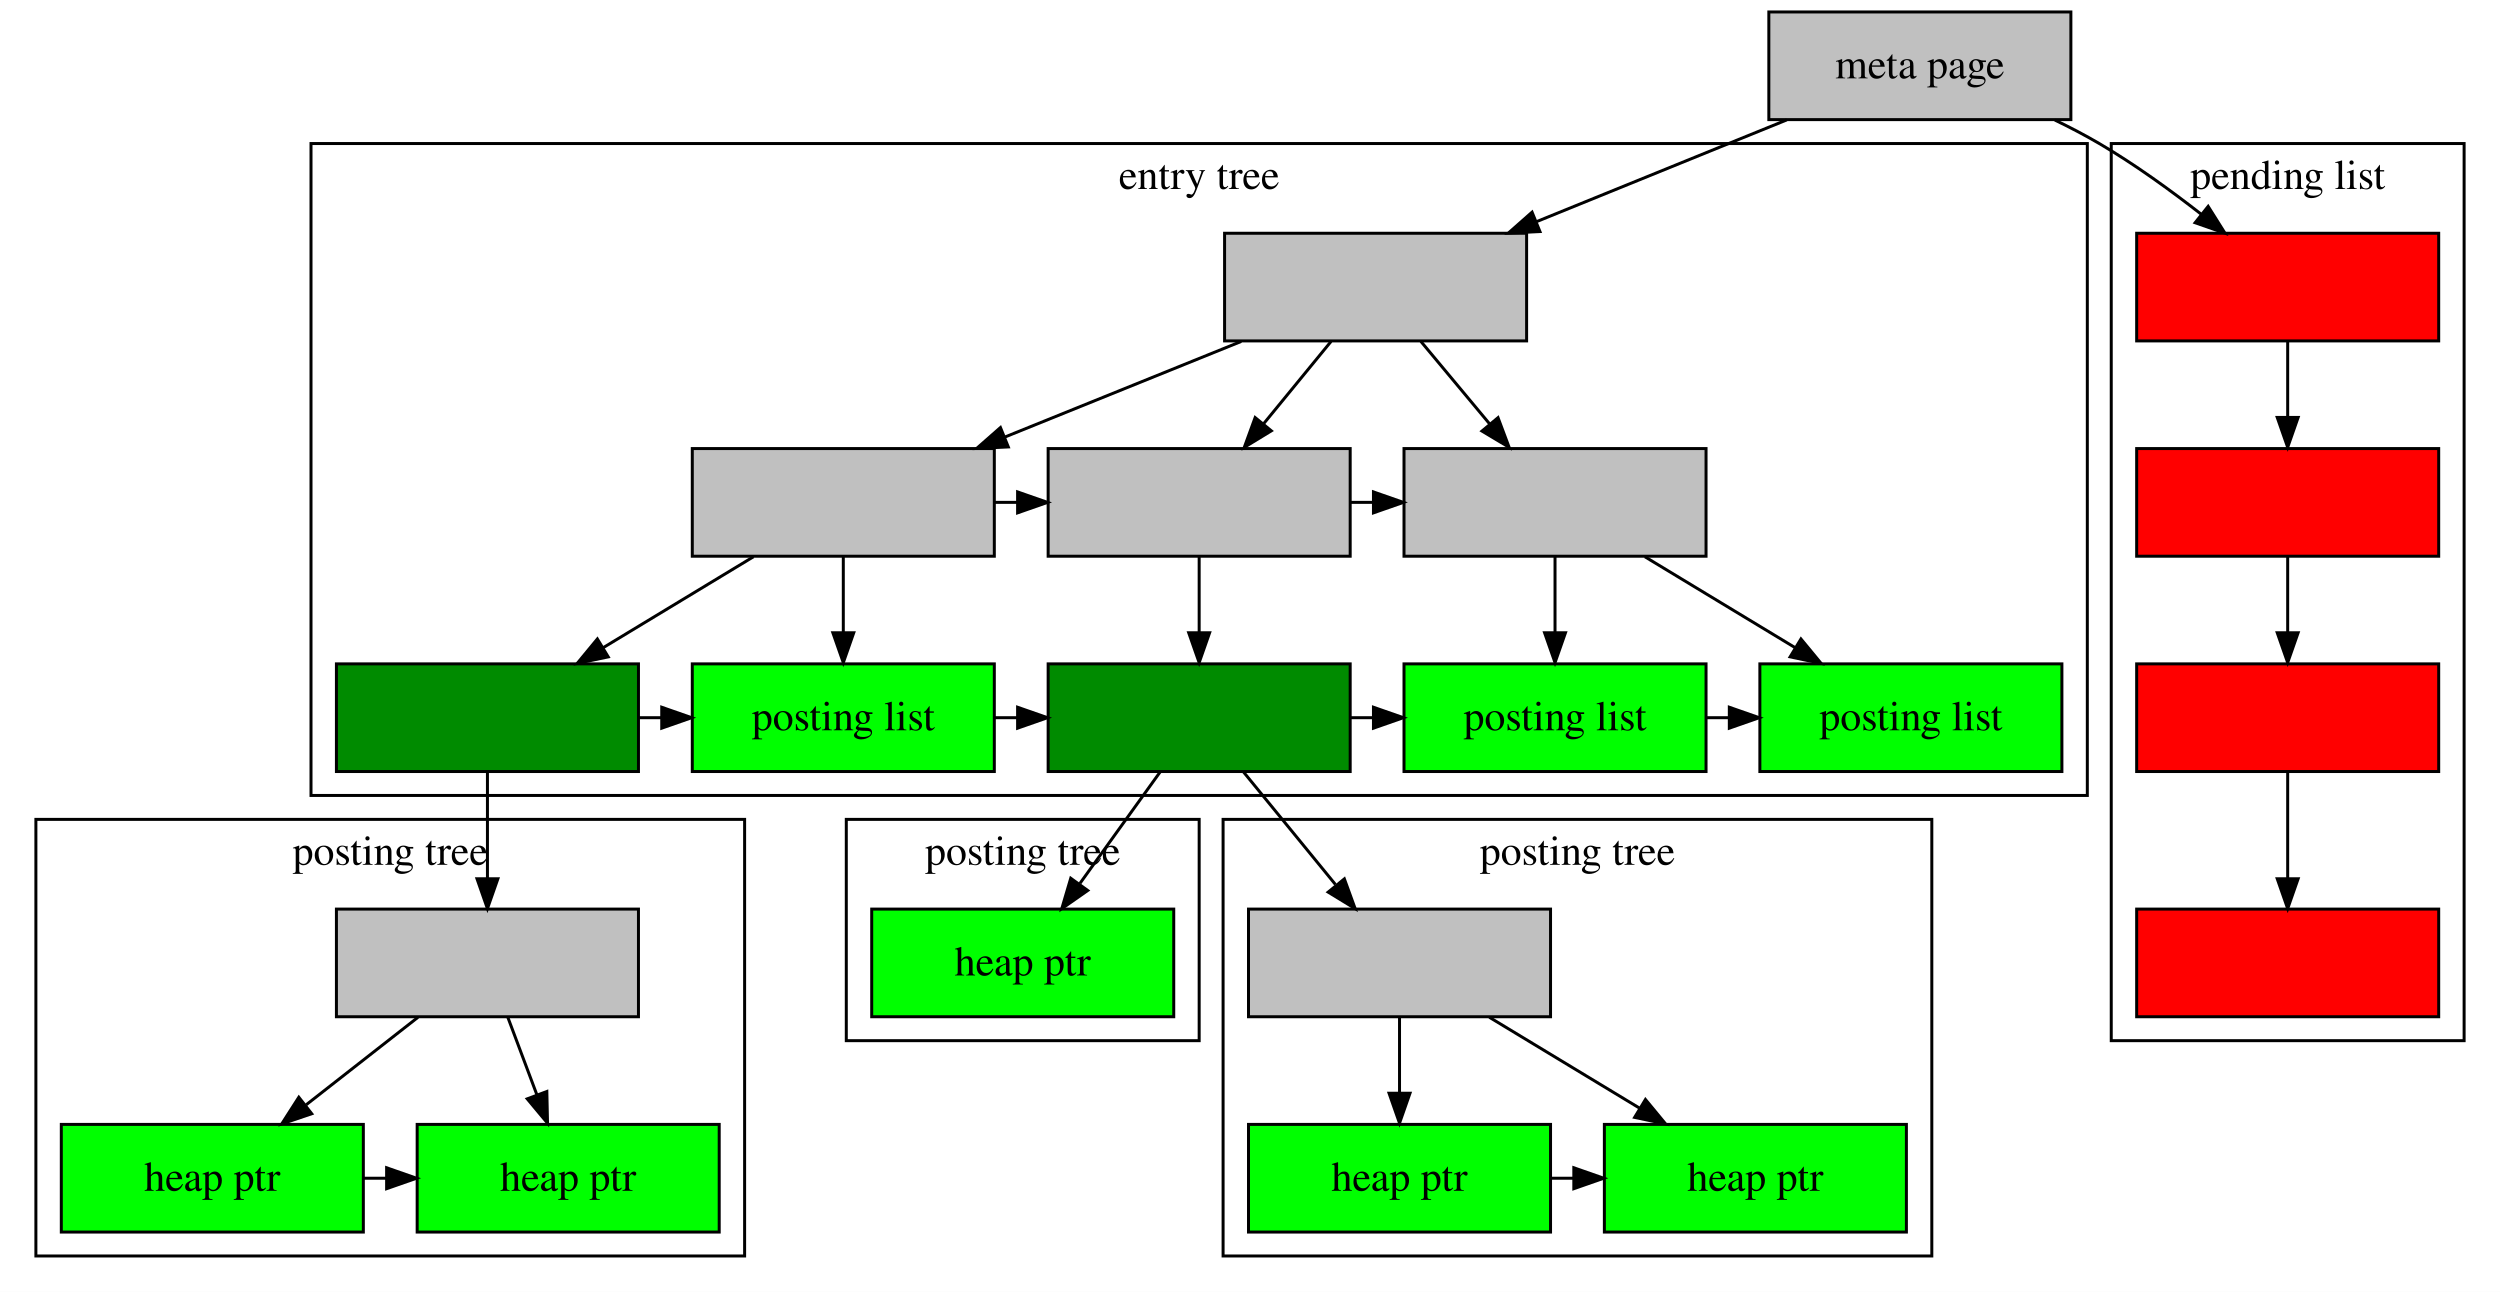
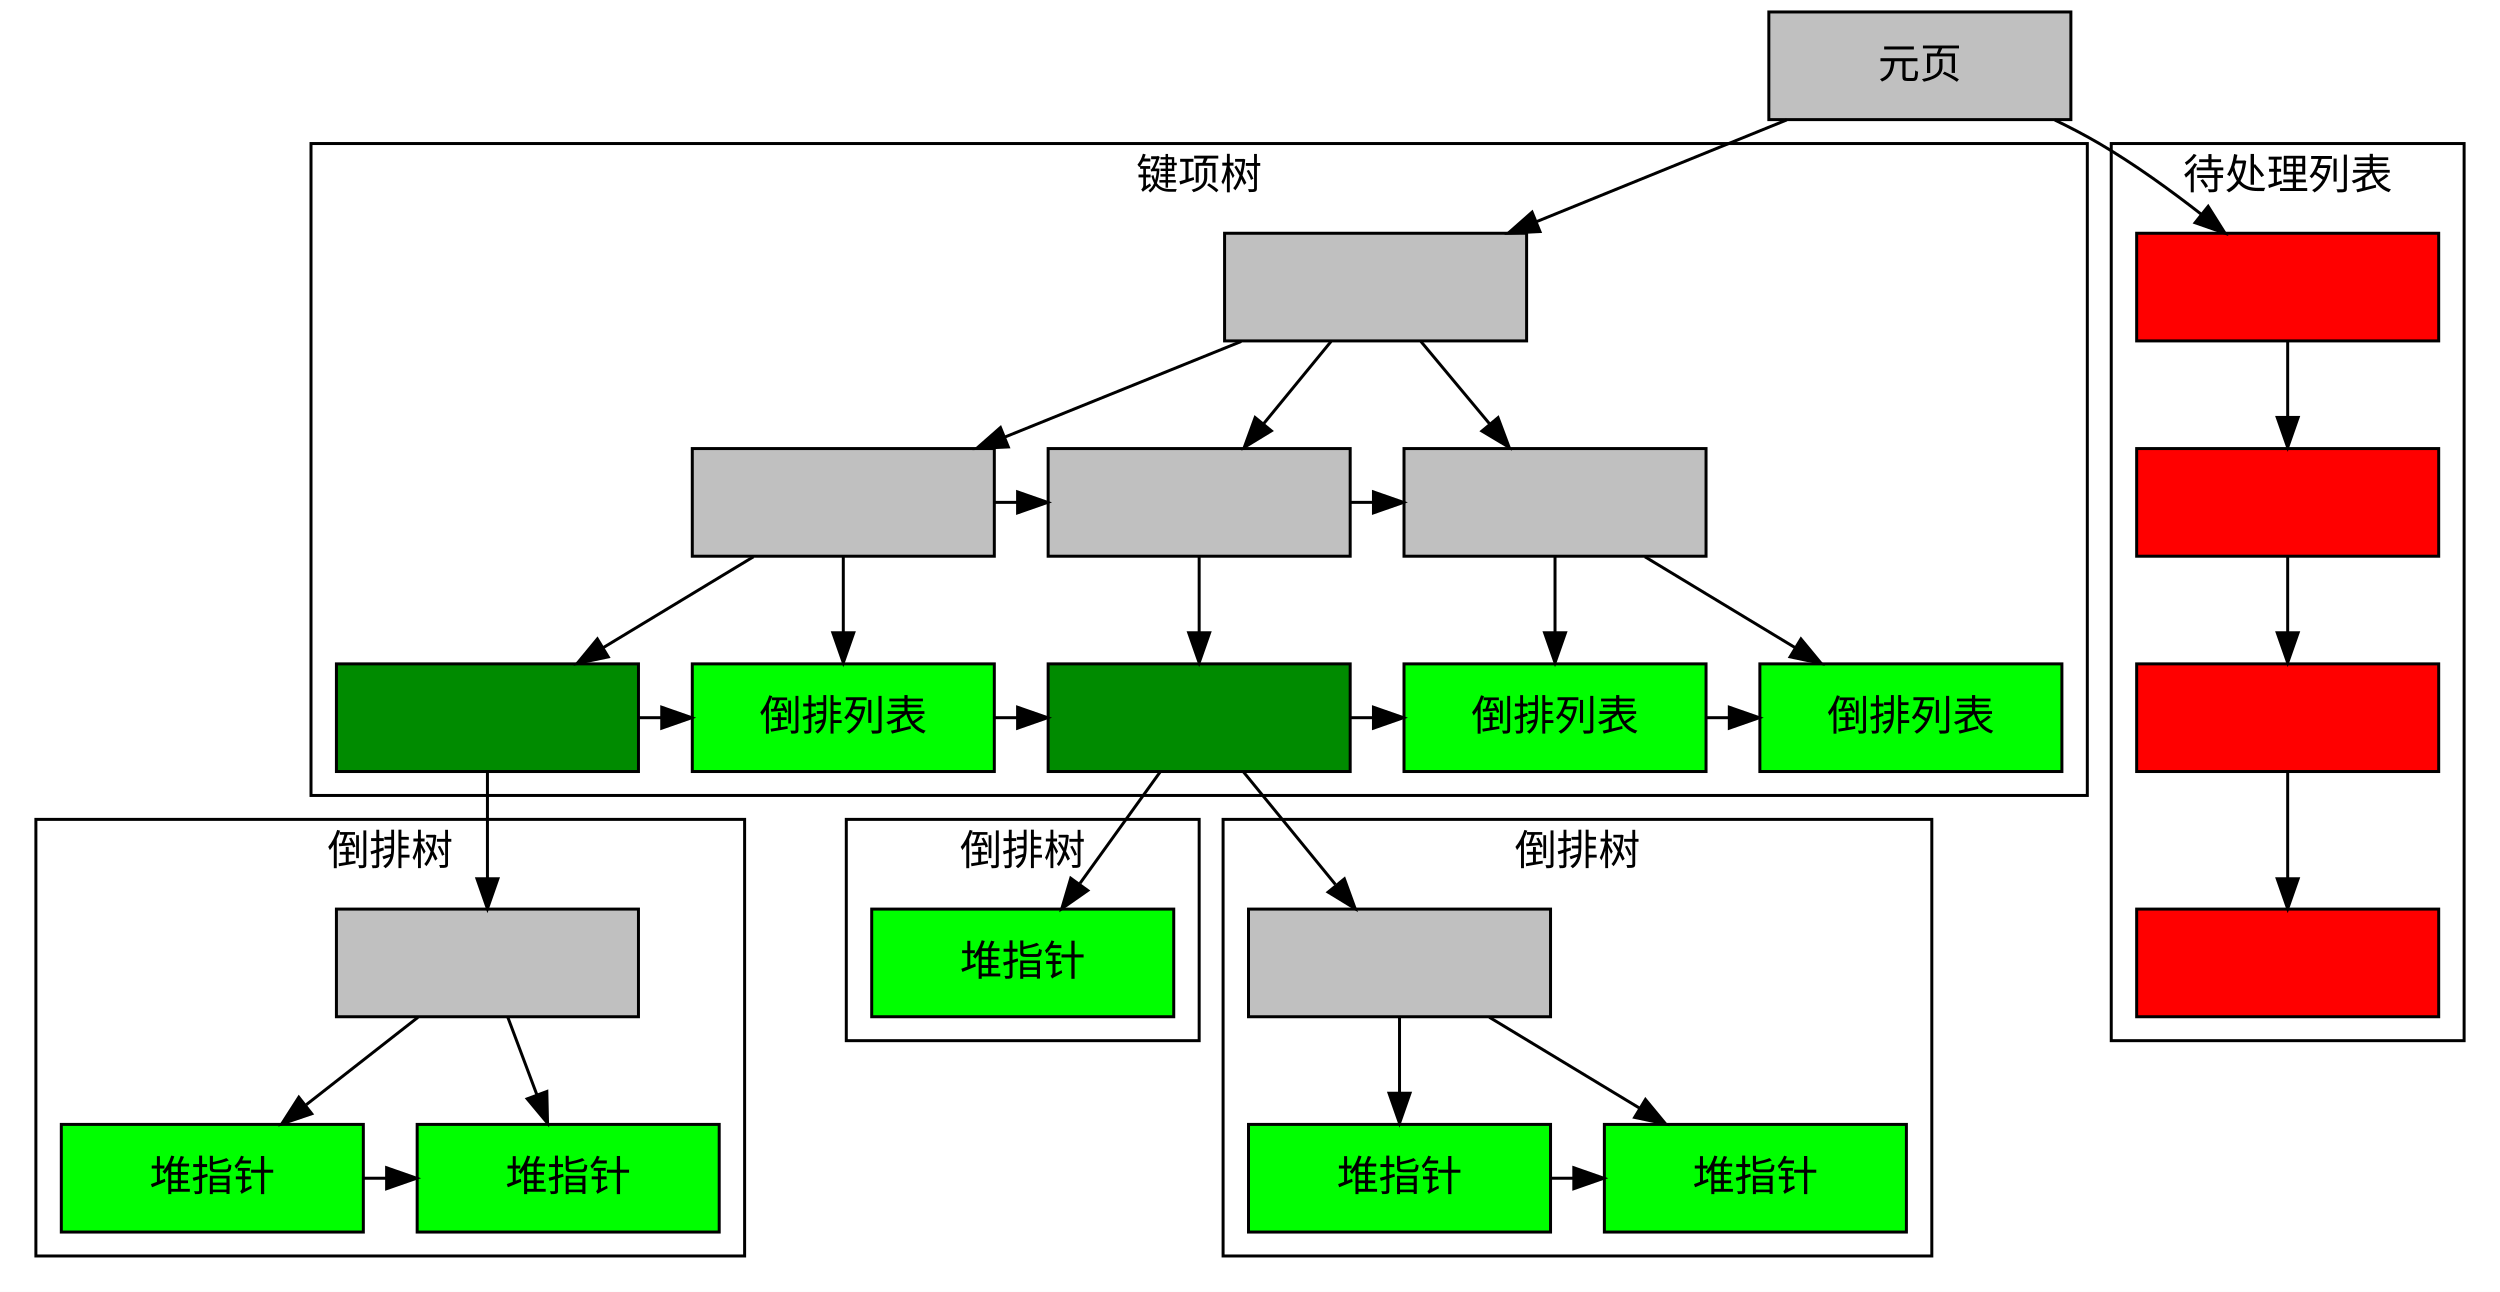
<svg xmlns="http://www.w3.org/2000/svg" width="836pt" height="432pt" viewBox="0.00 0.00 836.00 432.00">
  <g id="graph0" class="graph" transform="scale(1 1) rotate(0) translate(4 428)">
    <polygon fill="#ffffff" stroke="none" points="-4,4 -4,-428 832,-428 832,4 -4,4" />
    <g id="clust1" class="cluster">
      <polygon fill="none" stroke="#000000" points="100,-162 100,-380 694,-380 694,-162 100,-162" />
-       <text text-anchor="middle" x="397" y="-364.8" font-family="Times,serif" font-size="14.00" fill="#000000">entry tree</text>
+       <text text-anchor="middle" x="397" y="-364.8" font-family="'Alibaba PuHuiTi 3.0',serif" font-size="14.00" fill="#000000">键项树</text>
    </g>
    <g id="clust5" class="cluster">
      <polygon fill="none" stroke="#000000" points="8,-8 8,-154 245,-154 245,-8 8,-8" />
-       <text text-anchor="middle" x="126.5" y="-138.8" font-family="Times,serif" font-size="14.00" fill="#000000">posting tree</text>
+       <text text-anchor="middle" x="126.5" y="-138.8" font-family="'Alibaba PuHuiTi 3.0',serif" font-size="14.00" fill="#000000">倒排树</text>
    </g>
    <g id="clust8" class="cluster">
      <polygon fill="none" stroke="#000000" points="279,-80 279,-154 397,-154 397,-80 279,-80" />
-       <text text-anchor="middle" x="338" y="-138.8" font-family="Times,serif" font-size="14.00" fill="#000000">posting tree</text>
+       <text text-anchor="middle" x="338" y="-138.8" font-family="'Alibaba PuHuiTi 3.0',serif" font-size="14.00" fill="#000000">倒排树</text>
    </g>
    <g id="clust10" class="cluster">
      <polygon fill="none" stroke="#000000" points="405,-8 405,-154 642,-154 642,-8 405,-8" />
-       <text text-anchor="middle" x="523.5" y="-138.8" font-family="Times,serif" font-size="14.00" fill="#000000">posting tree</text>
+       <text text-anchor="middle" x="523.5" y="-138.8" font-family="'Alibaba PuHuiTi 3.0',serif" font-size="14.00" fill="#000000">倒排树</text>
    </g>
    <g id="clust13" class="cluster">
      <polygon fill="none" stroke="#000000" points="702,-80 702,-380 820,-380 820,-80 702,-80" />
-       <text text-anchor="middle" x="761" y="-364.8" font-family="Times,serif" font-size="14.00" fill="#000000">pending list</text>
+       <text text-anchor="middle" x="761" y="-364.8" font-family="'Alibaba PuHuiTi 3.0',serif" font-size="14.00" fill="#000000">待处理列表</text>
    </g>
    <g id="node1" class="node">
      <polygon fill="#c0c0c0" stroke="#000000" points="688.5,-424 587.5,-424 587.5,-388 688.5,-388 688.5,-424" />
-       <text text-anchor="middle" x="638" y="-401.8" font-family="Times,serif" font-size="14.00" fill="#000000">meta page</text>
+       <text text-anchor="middle" x="638" y="-401.8" font-family="'Alibaba PuHuiTi 3.0',serif" font-size="14.00" fill="#000000">元页</text>
    </g>
    <g id="node2" class="node">
      <polygon fill="#c0c0c0" stroke="#000000" points="506.5,-350 405.5,-350 405.5,-314 506.5,-314 506.5,-350" />
    </g>
    <g id="edge24" class="edge">
      <path fill="none" stroke="#000000" d="M593.478,-387.898C568.265,-377.646 536.547,-364.75 509.931,-353.928" />
      <polygon fill="#000000" stroke="#000000" points="510.959,-350.568 500.378,-350.044 508.323,-357.053 510.959,-350.568" />
    </g>
    <g id="node18" class="node">
      <polygon fill="#ff0000" stroke="#000000" points="811.5,-350 710.5,-350 710.5,-314 811.5,-314 811.5,-350" />
    </g>
    <g id="edge28" class="edge">
      <path fill="none" stroke="#000000" d="M683.151,-387.855C688.25,-385.39 693.298,-382.755 698,-380 709.702,-373.144 721.739,-364.445 732.115,-356.342" />
      <polygon fill="#000000" stroke="#000000" points="734.408,-358.99 740.043,-350.018 730.043,-353.518 734.408,-358.99" />
    </g>
    <g id="node3" class="node">
      <polygon fill="#c0c0c0" stroke="#000000" points="328.5,-278 227.5,-278 227.5,-242 328.5,-242 328.5,-278" />
    </g>
    <g id="edge9" class="edge">
      <path fill="none" stroke="#000000" d="M411.083,-313.831C387.065,-304.116 357.317,-292.083 332.041,-281.859" />
      <polygon fill="#000000" stroke="#000000" points="333.177,-278.543 322.594,-278.038 330.552,-285.033 333.177,-278.543" />
    </g>
    <g id="node4" class="node">
      <polygon fill="#c0c0c0" stroke="#000000" points="447.5,-278 346.5,-278 346.5,-242 447.5,-242 447.5,-278" />
    </g>
    <g id="edge8" class="edge">
      <path fill="none" stroke="#000000" d="M441.112,-313.831C434.247,-305.454 425.97,-295.353 418.449,-286.175" />
      <polygon fill="#000000" stroke="#000000" points="421.134,-283.93 412.089,-278.413 415.72,-288.366 421.134,-283.93" />
    </g>
    <g id="node5" class="node">
      <polygon fill="#c0c0c0" stroke="#000000" points="566.5,-278 465.5,-278 465.5,-242 566.5,-242 566.5,-278" />
    </g>
    <g id="edge7" class="edge">
      <path fill="none" stroke="#000000" d="M471.14,-313.831C478.122,-305.454 486.539,-295.353 494.188,-286.175" />
      <polygon fill="#000000" stroke="#000000" points="496.942,-288.336 500.656,-278.413 491.565,-283.855 496.942,-288.336" />
    </g>
    <g id="edge1" class="edge">
      <path fill="none" stroke="#000000" d="M328.668,-260C331.145,-260 333.623,-260 336.1,-260" />
      <polygon fill="#000000" stroke="#000000" points="336.285,-263.5 346.285,-260 336.285,-256.5 336.285,-263.5" />
    </g>
    <g id="node6" class="node">
      <polygon fill="#008b00" stroke="#000000" points="209.5,-206 108.5,-206 108.5,-170 209.5,-170 209.5,-206" />
    </g>
    <g id="edge10" class="edge">
      <path fill="none" stroke="#000000" d="M247.971,-241.831C232.75,-232.622 214.087,-221.33 197.792,-211.471" />
      <polygon fill="#000000" stroke="#000000" points="199.387,-208.345 189.019,-206.163 195.763,-214.334 199.387,-208.345" />
    </g>
    <g id="node7" class="node">
      <polygon fill="#00ff00" stroke="#000000" points="328.5,-206 227.5,-206 227.5,-170 328.5,-170 328.5,-206" />
-       <text text-anchor="middle" x="278" y="-183.8" font-family="Times,serif" font-size="14.00" fill="#000000">posting list</text>
+       <text text-anchor="middle" x="278" y="-183.8" font-family="'Alibaba PuHuiTi 3.0',serif" font-size="14.00" fill="#000000">倒排列表</text>
    </g>
    <g id="edge11" class="edge">
      <path fill="none" stroke="#000000" d="M278,-241.831C278,-234.131 278,-224.974 278,-216.417" />
      <polygon fill="#000000" stroke="#000000" points="281.5,-216.413 278,-206.413 274.5,-216.413 281.5,-216.413" />
    </g>
    <g id="edge2" class="edge">
      <path fill="none" stroke="#000000" d="M447.668,-260C450.145,-260 452.623,-260 455.1,-260" />
      <polygon fill="#000000" stroke="#000000" points="455.285,-263.5 465.285,-260 455.285,-256.5 455.285,-263.5" />
    </g>
    <g id="node8" class="node">
      <polygon fill="#008b00" stroke="#000000" points="447.5,-206 346.5,-206 346.5,-170 447.5,-170 447.5,-206" />
    </g>
    <g id="edge12" class="edge">
      <path fill="none" stroke="#000000" d="M397,-241.831C397,-234.131 397,-224.974 397,-216.417" />
      <polygon fill="#000000" stroke="#000000" points="400.5,-216.413 397,-206.413 393.5,-216.413 400.5,-216.413" />
    </g>
    <g id="node9" class="node">
      <polygon fill="#00ff00" stroke="#000000" points="566.5,-206 465.5,-206 465.5,-170 566.5,-170 566.5,-206" />
-       <text text-anchor="middle" x="516" y="-183.8" font-family="Times,serif" font-size="14.00" fill="#000000">posting list</text>
+       <text text-anchor="middle" x="516" y="-183.8" font-family="'Alibaba PuHuiTi 3.0',serif" font-size="14.00" fill="#000000">倒排列表</text>
    </g>
    <g id="edge13" class="edge">
      <path fill="none" stroke="#000000" d="M516,-241.831C516,-234.131 516,-224.974 516,-216.417" />
      <polygon fill="#000000" stroke="#000000" points="519.5,-216.413 516,-206.413 512.5,-216.413 519.5,-216.413" />
    </g>
    <g id="node10" class="node">
      <polygon fill="#00ff00" stroke="#000000" points="685.5,-206 584.5,-206 584.5,-170 685.5,-170 685.5,-206" />
-       <text text-anchor="middle" x="635" y="-183.8" font-family="Times,serif" font-size="14.00" fill="#000000">posting list</text>
+       <text text-anchor="middle" x="635" y="-183.8" font-family="'Alibaba PuHuiTi 3.0',serif" font-size="14.00" fill="#000000">倒排列表</text>
    </g>
    <g id="edge14" class="edge">
      <path fill="none" stroke="#000000" d="M546.029,-241.831C561.25,-232.622 579.913,-221.33 596.208,-211.471" />
      <polygon fill="#000000" stroke="#000000" points="598.237,-214.334 604.981,-206.163 594.613,-208.345 598.237,-214.334" />
    </g>
    <g id="edge3" class="edge">
      <path fill="none" stroke="#000000" d="M209.668,-188C212.145,-188 214.623,-188 217.1,-188" />
      <polygon fill="#000000" stroke="#000000" points="217.285,-191.5 227.285,-188 217.285,-184.5 217.285,-191.5" />
    </g>
    <g id="node11" class="node">
      <polygon fill="#c0c0c0" stroke="#000000" points="209.5,-124 108.5,-124 108.5,-88 209.5,-88 209.5,-124" />
    </g>
    <g id="edge25" class="edge">
      <path fill="none" stroke="#000000" d="M159,-169.802C159,-159.398 159,-146.121 159,-134.377" />
      <polygon fill="#000000" stroke="#000000" points="162.5,-134.148 159,-124.148 155.5,-134.148 162.5,-134.148" />
    </g>
    <g id="edge4" class="edge">
      <path fill="none" stroke="#000000" d="M328.668,-188C331.145,-188 333.623,-188 336.1,-188" />
      <polygon fill="#000000" stroke="#000000" points="336.285,-191.5 346.285,-188 336.285,-184.5 336.285,-191.5" />
    </g>
    <g id="edge5" class="edge">
      <path fill="none" stroke="#000000" d="M447.668,-188C450.145,-188 452.623,-188 455.1,-188" />
      <polygon fill="#000000" stroke="#000000" points="455.285,-191.5 465.285,-188 455.285,-184.5 455.285,-191.5" />
    </g>
    <g id="node14" class="node">
      <polygon fill="#00ff00" stroke="#000000" points="388.5,-124 287.5,-124 287.5,-88 388.5,-88 388.5,-124" />
-       <text text-anchor="middle" x="338" y="-101.8" font-family="Times,serif" font-size="14.00" fill="#000000">heap ptr</text>
+       <text text-anchor="middle" x="338" y="-101.8" font-family="'Alibaba PuHuiTi 3.0',serif" font-size="14.00" fill="#000000">堆指针</text>
    </g>
    <g id="edge26" class="edge">
      <path fill="none" stroke="#000000" d="M383.906,-169.802C376.038,-158.867 365.888,-144.759 357.133,-132.592" />
      <polygon fill="#000000" stroke="#000000" points="359.739,-130.221 351.057,-124.148 354.057,-134.309 359.739,-130.221" />
    </g>
    <g id="node15" class="node">
      <polygon fill="#c0c0c0" stroke="#000000" points="514.5,-124 413.5,-124 413.5,-88 514.5,-88 514.5,-124" />
    </g>
    <g id="edge27" class="edge">
      <path fill="none" stroke="#000000" d="M411.87,-169.802C420.891,-158.761 432.555,-144.485 442.562,-132.238" />
      <polygon fill="#000000" stroke="#000000" points="445.555,-134.106 449.172,-124.148 440.135,-129.677 445.555,-134.106" />
    </g>
    <g id="edge6" class="edge">
      <path fill="none" stroke="#000000" d="M566.668,-188C569.145,-188 571.623,-188 574.1,-188" />
      <polygon fill="#000000" stroke="#000000" points="574.285,-191.5 584.285,-188 574.285,-184.5 574.285,-191.5" />
    </g>
    <g id="node12" class="node">
      <polygon fill="#00ff00" stroke="#000000" points="117.5,-52 16.5,-52 16.5,-16 117.5,-16 117.5,-52" />
-       <text text-anchor="middle" x="67" y="-29.8" font-family="Times,serif" font-size="14.00" fill="#000000">heap ptr</text>
+       <text text-anchor="middle" x="67" y="-29.8" font-family="'Alibaba PuHuiTi 3.0',serif" font-size="14.00" fill="#000000">堆指针</text>
    </g>
    <g id="edge16" class="edge">
      <path fill="none" stroke="#000000" d="M135.785,-87.831C124.453,-78.963 110.654,-68.164 98.397,-58.572" />
      <polygon fill="#000000" stroke="#000000" points="100.24,-55.57 90.208,-52.163 95.926,-61.082 100.24,-55.57" />
    </g>
    <g id="node13" class="node">
      <polygon fill="#00ff00" stroke="#000000" points="236.5,-52 135.5,-52 135.5,-16 236.5,-16 236.5,-52" />
-       <text text-anchor="middle" x="186" y="-29.8" font-family="Times,serif" font-size="14.00" fill="#000000">heap ptr</text>
+       <text text-anchor="middle" x="186" y="-29.8" font-family="'Alibaba PuHuiTi 3.0',serif" font-size="14.00" fill="#000000">堆指针</text>
    </g>
    <g id="edge17" class="edge">
      <path fill="none" stroke="#000000" d="M165.813,-87.831C168.764,-79.962 172.286,-70.571 175.555,-61.853" />
      <polygon fill="#000000" stroke="#000000" points="178.861,-63.005 179.095,-52.413 172.307,-60.548 178.861,-63.005" />
    </g>
    <g id="edge15" class="edge">
      <path fill="none" stroke="#000000" d="M117.668,-34C120.145,-34 122.623,-34 125.1,-34" />
      <polygon fill="#000000" stroke="#000000" points="125.285,-37.5 135.285,-34 125.285,-30.5 125.285,-37.5" />
    </g>
    <g id="node16" class="node">
      <polygon fill="#00ff00" stroke="#000000" points="514.5,-52 413.5,-52 413.5,-16 514.5,-16 514.5,-52" />
-       <text text-anchor="middle" x="464" y="-29.8" font-family="Times,serif" font-size="14.00" fill="#000000">heap ptr</text>
+       <text text-anchor="middle" x="464" y="-29.8" font-family="'Alibaba PuHuiTi 3.0',serif" font-size="14.00" fill="#000000">堆指针</text>
    </g>
    <g id="edge19" class="edge">
      <path fill="none" stroke="#000000" d="M464,-87.831C464,-80.131 464,-70.974 464,-62.417" />
      <polygon fill="#000000" stroke="#000000" points="467.5,-62.413 464,-52.413 460.5,-62.413 467.5,-62.413" />
    </g>
    <g id="node17" class="node">
      <polygon fill="#00ff00" stroke="#000000" points="633.5,-52 532.5,-52 532.5,-16 633.5,-16 633.5,-52" />
-       <text text-anchor="middle" x="583" y="-29.8" font-family="Times,serif" font-size="14.00" fill="#000000">heap ptr</text>
+       <text text-anchor="middle" x="583" y="-29.8" font-family="'Alibaba PuHuiTi 3.0',serif" font-size="14.00" fill="#000000">堆指针</text>
    </g>
    <g id="edge20" class="edge">
      <path fill="none" stroke="#000000" d="M494.029,-87.831C509.25,-78.622 527.913,-67.33 544.208,-57.471" />
      <polygon fill="#000000" stroke="#000000" points="546.237,-60.334 552.981,-52.163 542.613,-54.345 546.237,-60.334" />
    </g>
    <g id="edge18" class="edge">
      <path fill="none" stroke="#000000" d="M514.668,-34C517.145,-34 519.623,-34 522.1,-34" />
      <polygon fill="#000000" stroke="#000000" points="522.285,-37.5 532.285,-34 522.285,-30.5 522.285,-37.5" />
    </g>
    <g id="node19" class="node">
      <polygon fill="#ff0000" stroke="#000000" points="811.5,-278 710.5,-278 710.5,-242 811.5,-242 811.5,-278" />
    </g>
    <g id="edge21" class="edge">
      <path fill="none" stroke="#000000" d="M761,-313.831C761,-306.131 761,-296.974 761,-288.417" />
      <polygon fill="#000000" stroke="#000000" points="764.5,-288.413 761,-278.413 757.5,-288.413 764.5,-288.413" />
    </g>
    <g id="node20" class="node">
      <polygon fill="#ff0000" stroke="#000000" points="811.5,-206 710.5,-206 710.5,-170 811.5,-170 811.5,-206" />
    </g>
    <g id="edge22" class="edge">
      <path fill="none" stroke="#000000" d="M761,-241.831C761,-234.131 761,-224.974 761,-216.417" />
      <polygon fill="#000000" stroke="#000000" points="764.5,-216.413 761,-206.413 757.5,-216.413 764.5,-216.413" />
    </g>
    <g id="node21" class="node">
      <polygon fill="#ff0000" stroke="#000000" points="811.5,-124 710.5,-124 710.5,-88 811.5,-88 811.5,-124" />
    </g>
    <g id="edge23" class="edge">
      <path fill="none" stroke="#000000" d="M761,-169.802C761,-159.398 761,-146.121 761,-134.377" />
      <polygon fill="#000000" stroke="#000000" points="764.5,-134.148 761,-124.148 757.5,-134.148 764.5,-134.148" />
    </g>
  </g>
</svg>
